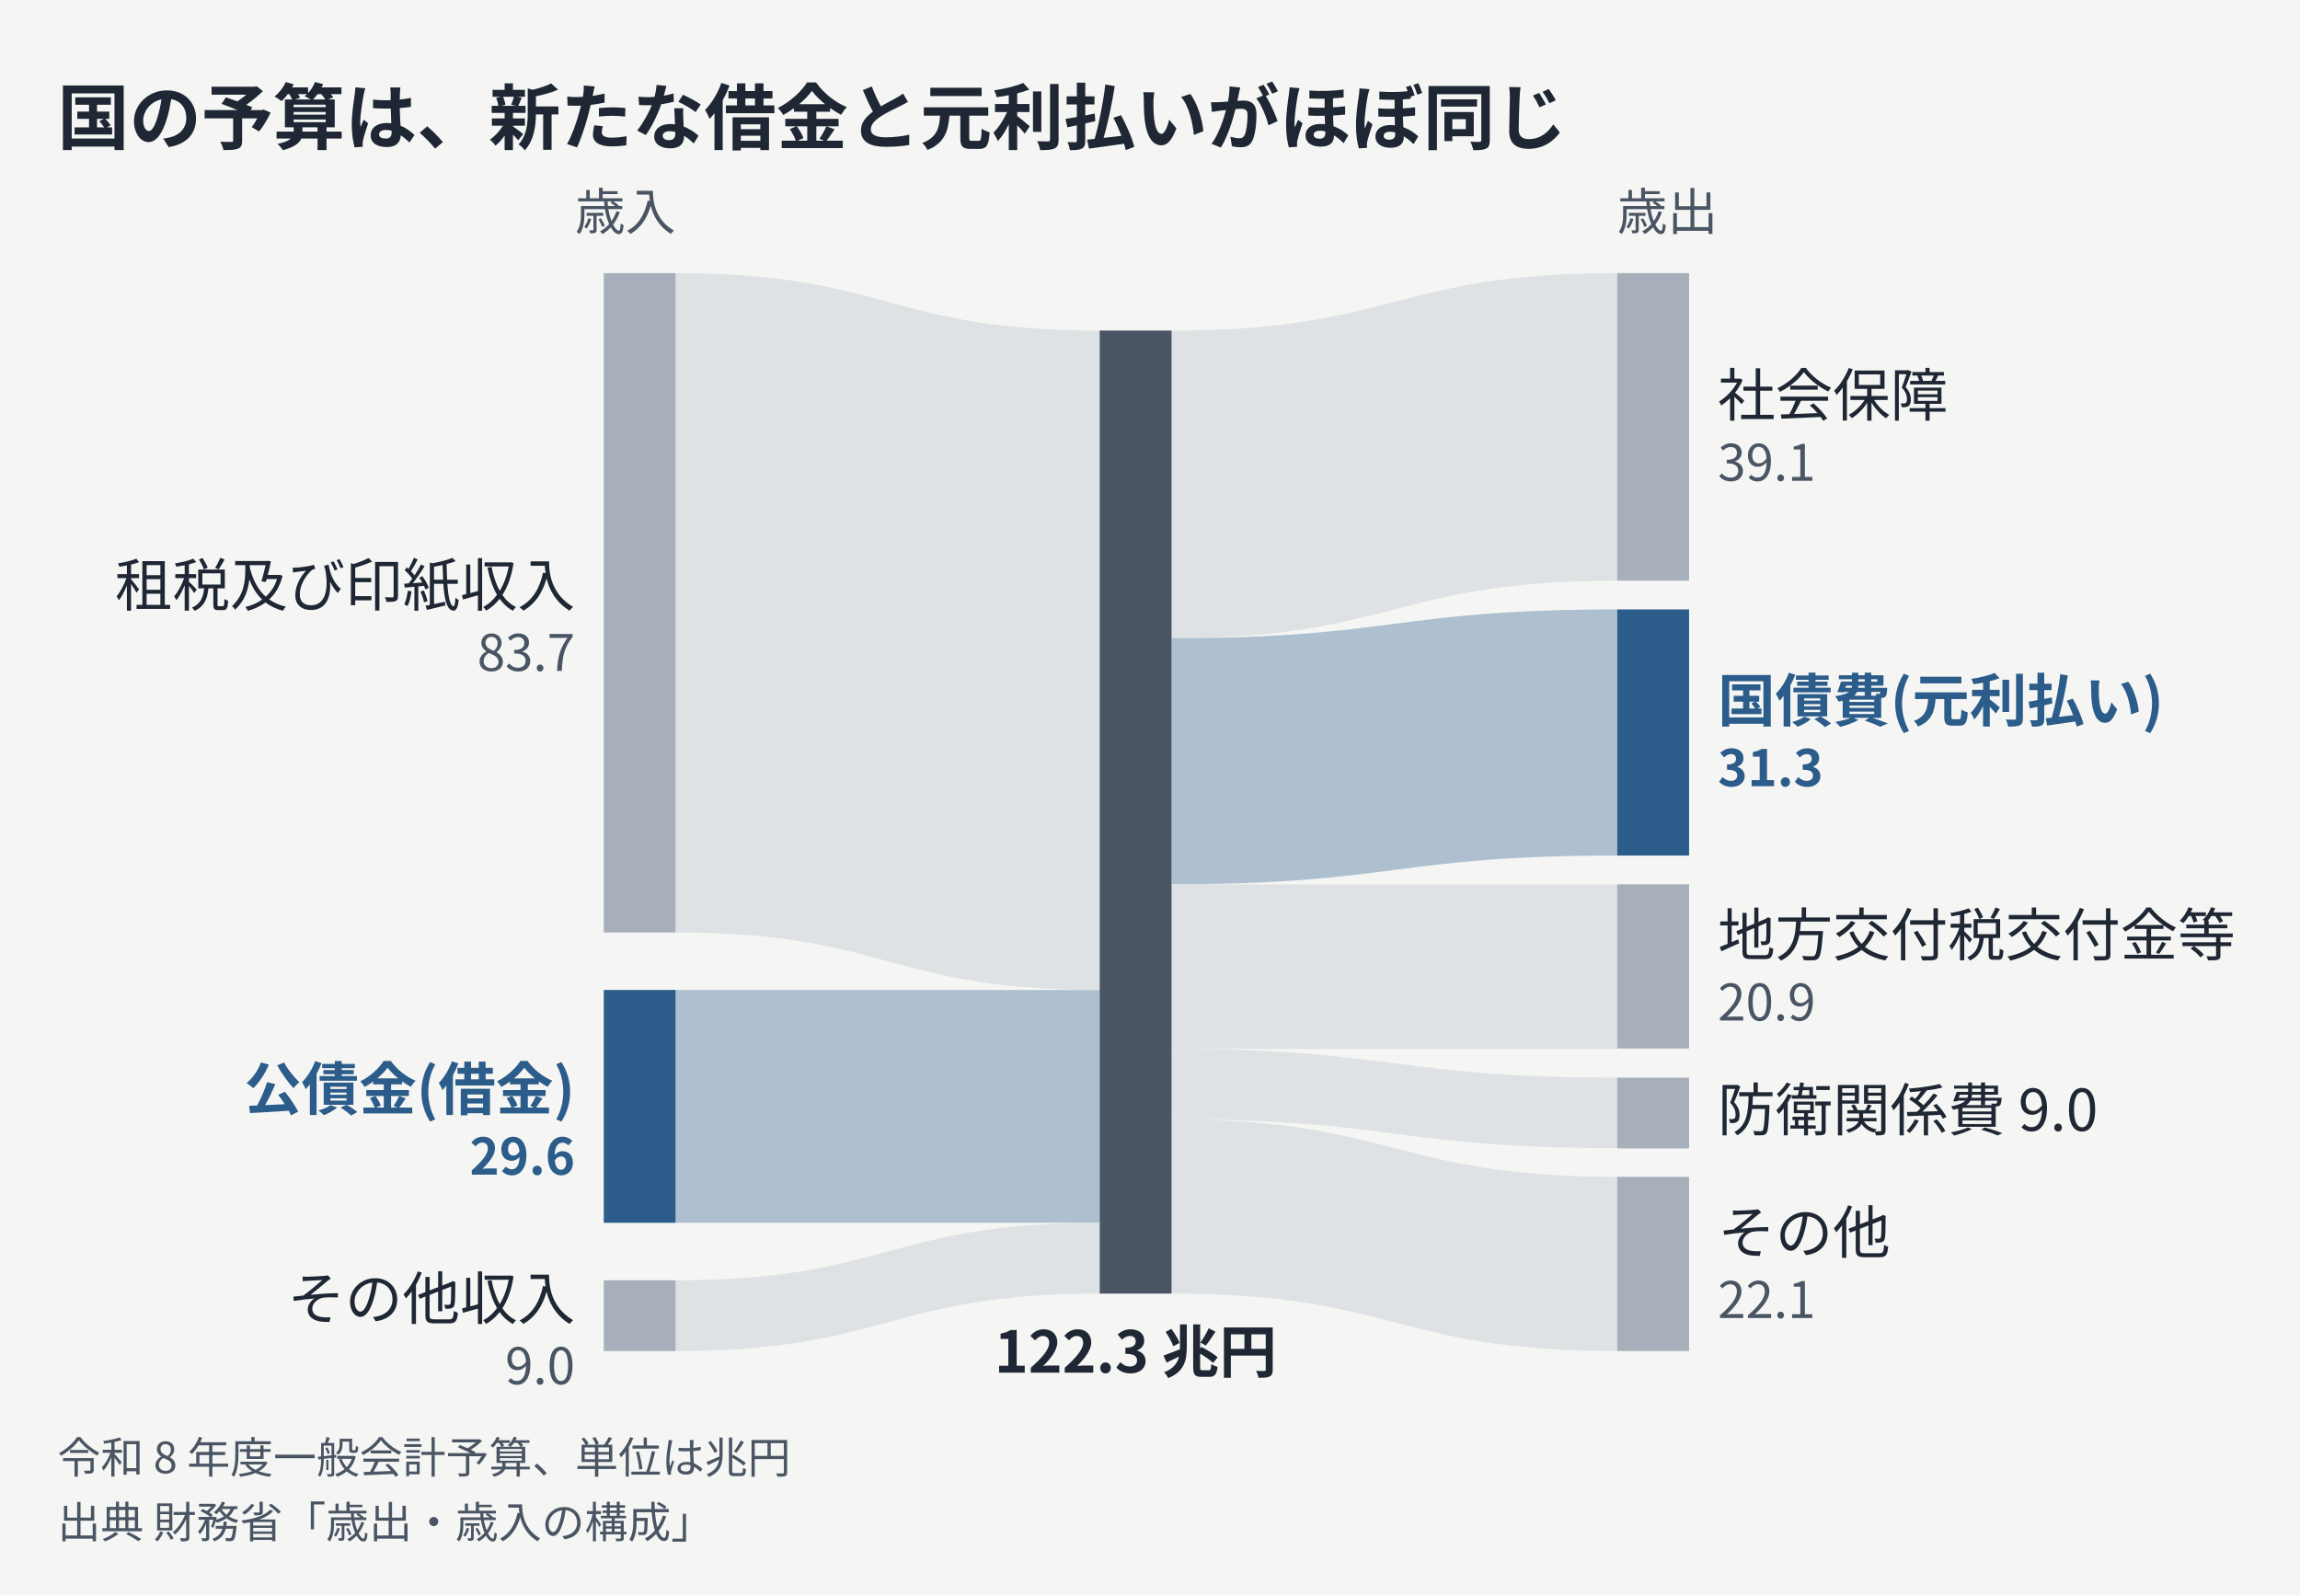
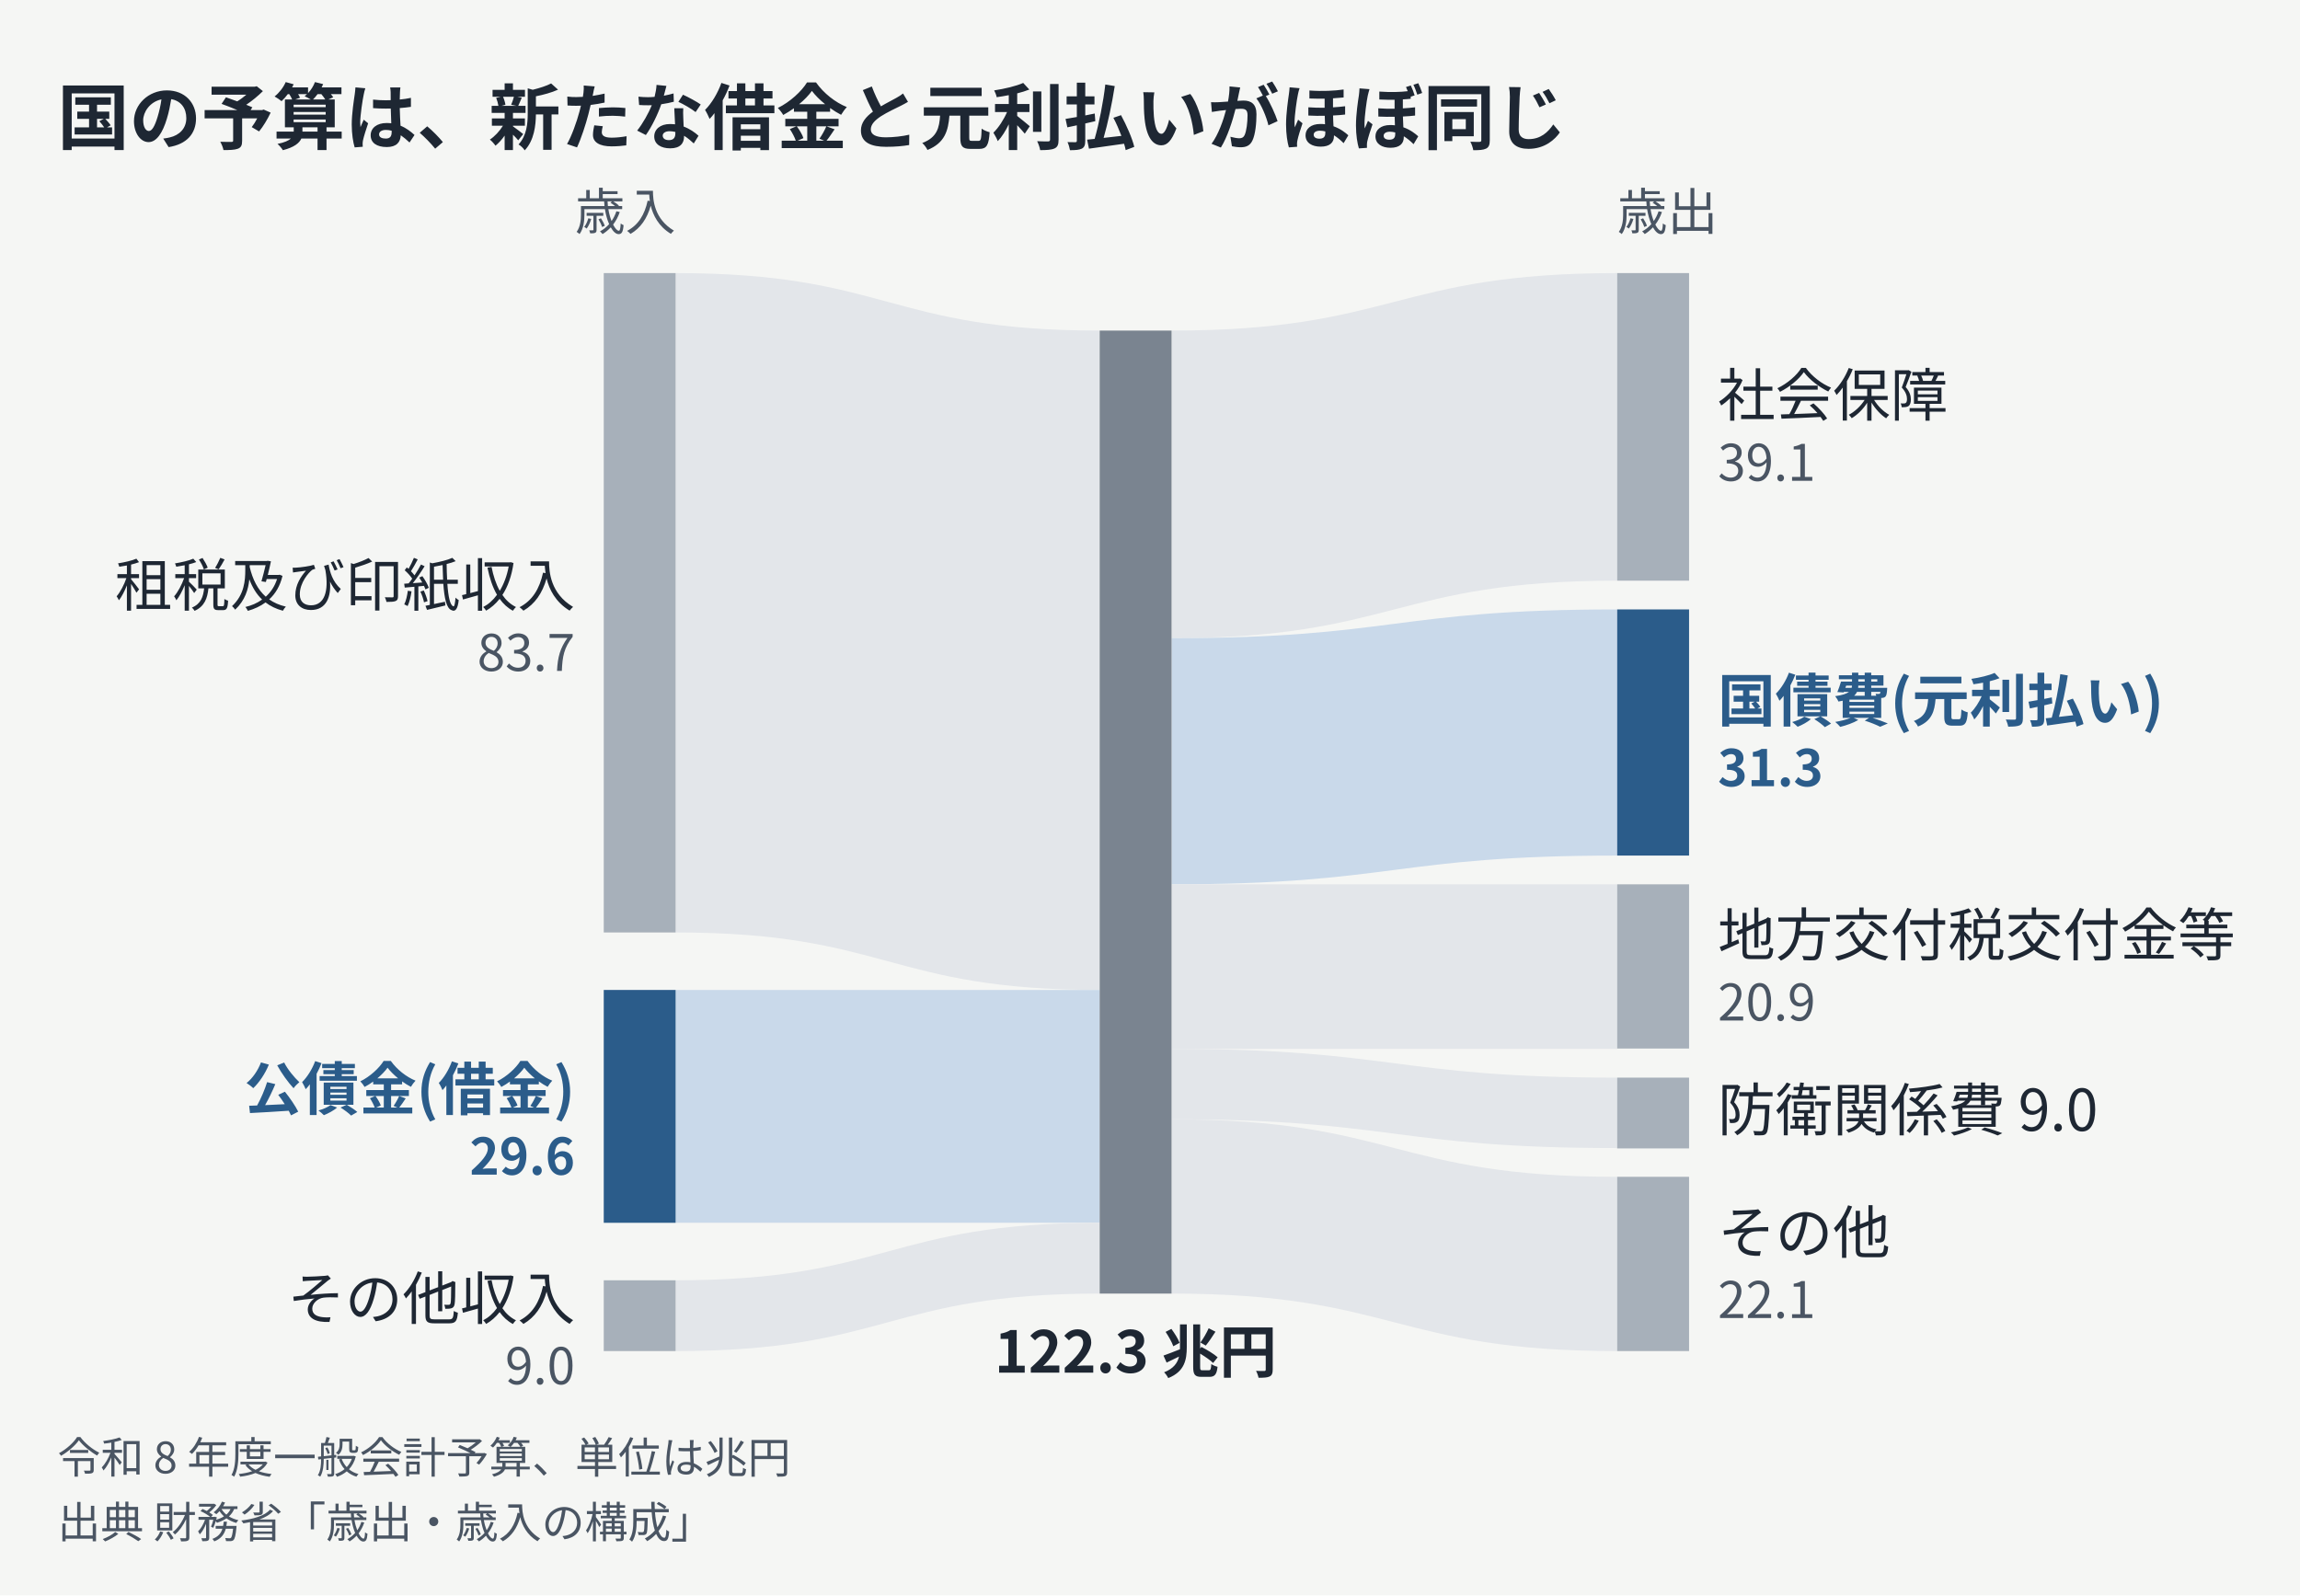
<svg xmlns="http://www.w3.org/2000/svg" viewBox="0 0 640 444" width="640" height="444" font-family="'BIZ UDPGothic','Yu Gothic UI','Meiryo','Hiragino Sans','Noto Sans JP','Noto Sans CJK JP','IPAPGothic',sans-serif">
  <rect x="0" y="0" width="640" height="444" fill="#f5f6f4" />
  <style>
    .title { font-size: 20px; font-weight: 700; fill: #1e2733; }
    .h { font-size: 16px; font-weight: 700; fill: #1e2733; }
    .t { font-size: 16px; fill: #1e2733; }
    .s { font-size: 14px; fill: #4a5563; }
    .hp { font-size: 16px; font-weight: 700; fill: #2b5c8a; }
    .p { font-size: 14px; font-weight: 700; fill: #2b5c8a; }
    .o { font-size: 14px; font-weight: 700; fill: #9a4a14; }
    .src { font-size: 12px; fill: #4a5563; }
  </style>
  <text x="16" y="40" class="title">国の予算は、新たな借金と元利払いがほぼ同じ</text>
  <text x="188" y="64" class="s" text-anchor="end">歳入</text>
  <text x="450" y="64" class="s">歳出</text>
-   <path d="M188,76.0 C247.0,76.0 247.0,92.0 306,92.0 V275.5 C247.0,275.5 247.0,259.5 188,259.5 Z" fill="#c9ced5" fill-opacity="0.5" />
+   <path d="M188,76.0 C247.0,76.0 247.0,92.0 306,92.0 V275.5 C247.0,275.5 247.0,259.5 188,259.5 Z" fill="#e3e6ea" />
  <rect x="168" y="76.0" width="20" height="183.5" fill="#a7b0ba" />
  <text x="160" y="168.7" class="t" text-anchor="end">租税及び印紙収入</text>
  <text x="160" y="186.7" class="s" text-anchor="end">83.7</text>
-   <path d="M188,275.5 C247.0,275.5 247.0,275.5 306,275.5 V340.3 C247.0,340.3 247.0,340.3 188,340.3 Z" fill="#2b5c8a" fill-opacity="0.35" />
+   <path d="M188,275.5 C247.0,275.5 247.0,275.5 306,275.5 V340.3 C247.0,340.3 247.0,340.3 188,340.3 Z" fill="#c9d9ea" />
  <rect x="168" y="275.5" width="20" height="64.8" fill="#2b5c8a" />
  <text x="160" y="308.9" class="hp" text-anchor="end">公債金(借金)</text>
  <text x="160" y="326.9" class="p" text-anchor="end">29.6</text>
-   <path d="M188,356.3 C247.0,356.3 247.0,340.3 306,340.3 V360.0 C247.0,360.0 247.0,376.0 188,376.0 Z" fill="#c9ced5" fill-opacity="0.5" />
+   <path d="M188,356.3 C247.0,356.3 247.0,340.3 306,340.3 V360.0 C247.0,360.0 247.0,376.0 188,376.0 Z" fill="#e3e6ea" />
  <rect x="168" y="356.3" width="20" height="19.7" fill="#a7b0ba" />
  <text x="160" y="367.2" class="t" text-anchor="end">その他収入</text>
  <text x="160" y="385.2" class="s" text-anchor="end">9.0</text>
-   <path d="M326,92.0 C388.0,92.0 388.0,76.0 450,76.0 V161.6 C388.0,161.6 388.0,177.6 326,177.6 Z" fill="#c9ced5" fill-opacity="0.5" />
+   <path d="M326,92.0 C388.0,92.0 388.0,76.0 450,76.0 V161.6 C388.0,161.6 388.0,177.6 326,177.6 Z" fill="#e3e6ea" />
  <rect x="450" y="76.0" width="20" height="85.6" fill="#a7b0ba" />
  <text x="478" y="115.8" class="t">社会保障</text>
  <text x="478" y="133.8" class="s">39.1</text>
-   <path d="M326,177.6 C388.0,177.6 388.0,169.6 450,169.6 V238.1 C388.0,238.1 388.0,246.1 326,246.1 Z" fill="#2b5c8a" fill-opacity="0.35" />
+   <path d="M326,177.6 C388.0,177.6 388.0,169.6 450,169.6 V238.1 C388.0,238.1 388.0,246.1 326,246.1 Z" fill="#c9d9ea" />
  <rect x="450" y="169.6" width="20" height="68.5" fill="#2b5c8a" />
  <text x="478" y="200.8" class="hp">国債費(元利払い)</text>
  <text x="478" y="218.8" class="p">31.3</text>
-   <path d="M326,246.1 C388.0,246.1 388.0,246.1 450,246.1 V291.9 C388.0,291.9 388.0,291.9 326,291.9 Z" fill="#c9ced5" fill-opacity="0.5" />
+   <path d="M326,246.1 C388.0,246.1 388.0,246.1 450,246.1 V291.9 C388.0,291.9 388.0,291.9 326,291.9 Z" fill="#e3e6ea" />
  <rect x="450" y="246.1" width="20" height="45.7" fill="#a7b0ba" />
  <text x="478" y="266.0" class="t">地方交付税交付金等</text>
  <text x="478" y="284.0" class="s">20.9</text>
-   <path d="M326,291.9 C388.0,291.9 388.0,299.9 450,299.9 V319.5 C388.0,319.5 388.0,311.5 326,311.5 Z" fill="#c9ced5" fill-opacity="0.5" />
+   <path d="M326,291.9 C388.0,291.9 388.0,299.9 450,299.9 V319.5 C388.0,319.5 388.0,311.5 326,311.5 Z" fill="#e3e6ea" />
  <rect x="450" y="299.9" width="20" height="19.7" fill="#a7b0ba" />
  <text x="478" y="314.7" class="t">防衛関係費 9.0</text>
-   <path d="M326,311.5 C388.0,311.5 388.0,327.5 450,327.5 V376.0 C388.0,376.0 388.0,360.0 326,360.0 Z" fill="#c9ced5" fill-opacity="0.5" />
+   <path d="M326,311.5 C388.0,311.5 388.0,327.5 450,327.5 V376.0 C388.0,376.0 388.0,360.0 326,360.0 Z" fill="#e3e6ea" />
  <rect x="450" y="327.5" width="20" height="48.5" fill="#a7b0ba" />
  <text x="478" y="348.8" class="t">その他</text>
  <text x="478" y="366.8" class="s">22.1</text>
-   <rect x="306" y="92.0" width="20" height="268.0" fill="#4a5563" />
+   <rect x="306" y="92.0" width="20" height="268.0" fill="#7a8490" />
  <text x="316.0" y="382.0" class="h" text-anchor="middle">122.3 兆円</text>
  <text x="16" y="410" class="src">令和 8 年度一般会計予算、単位は兆円</text>
  <text x="16" y="428" class="src">出典 財務省「歳出・歳入の構成」</text>
</svg>
